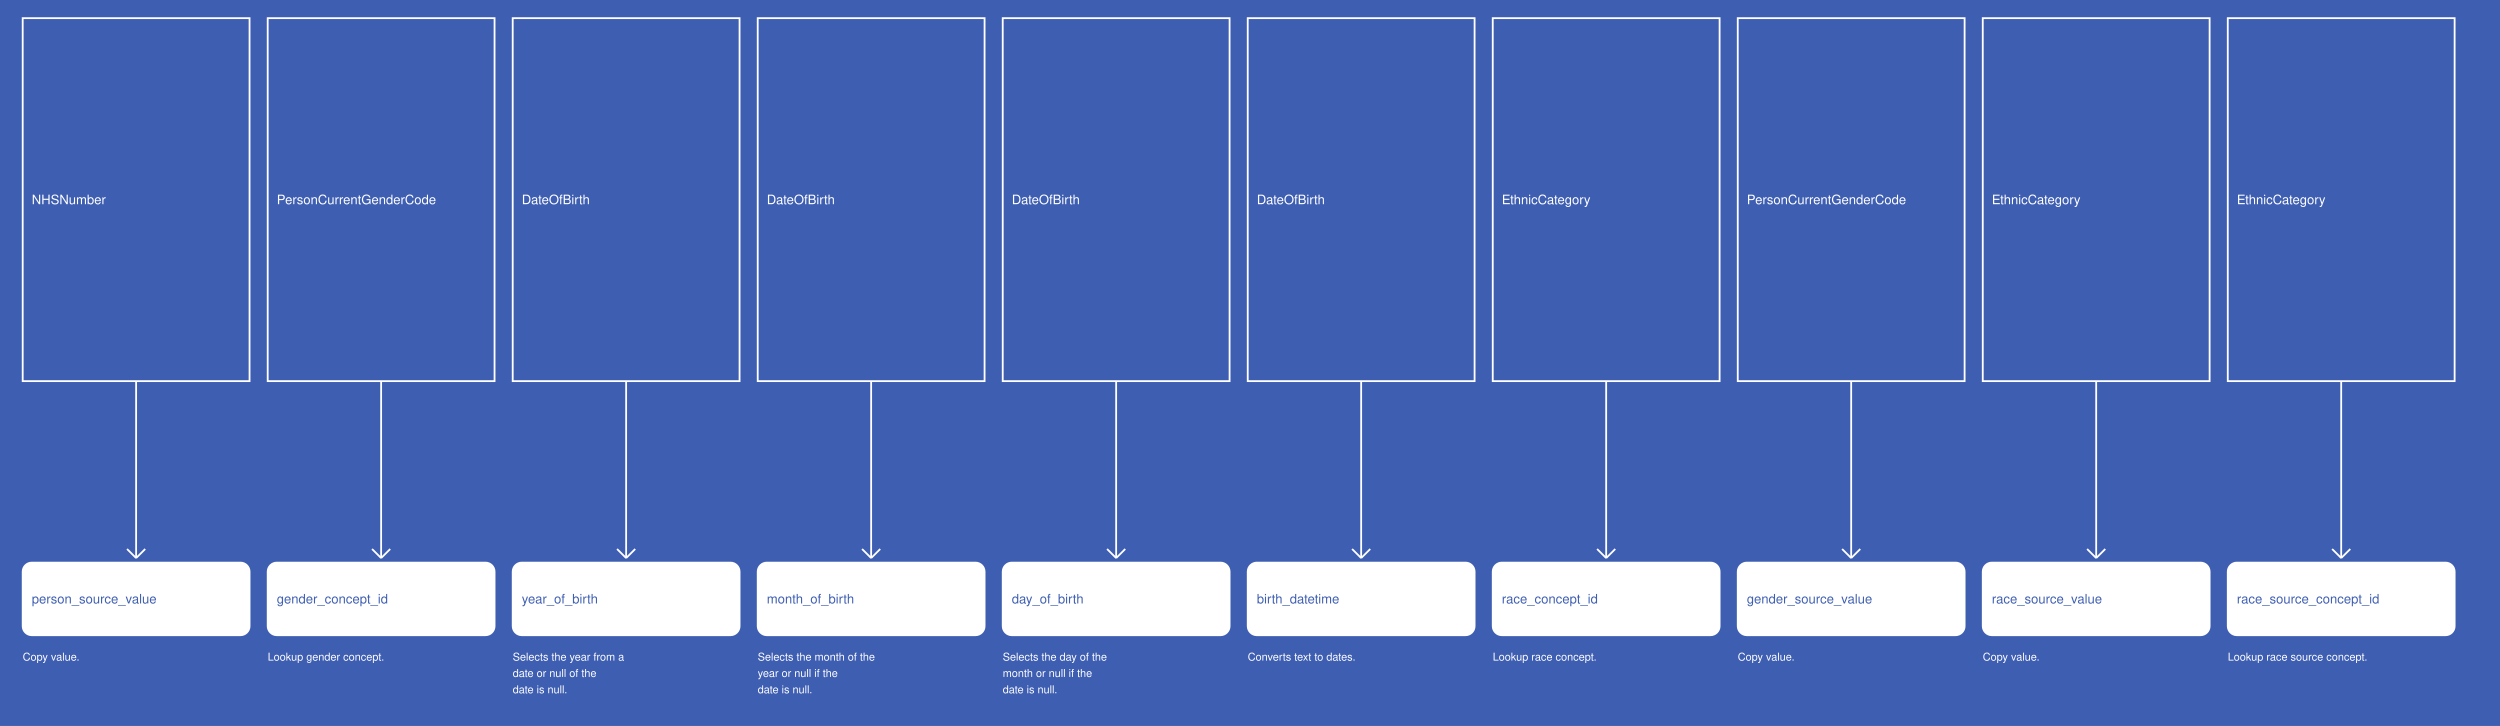
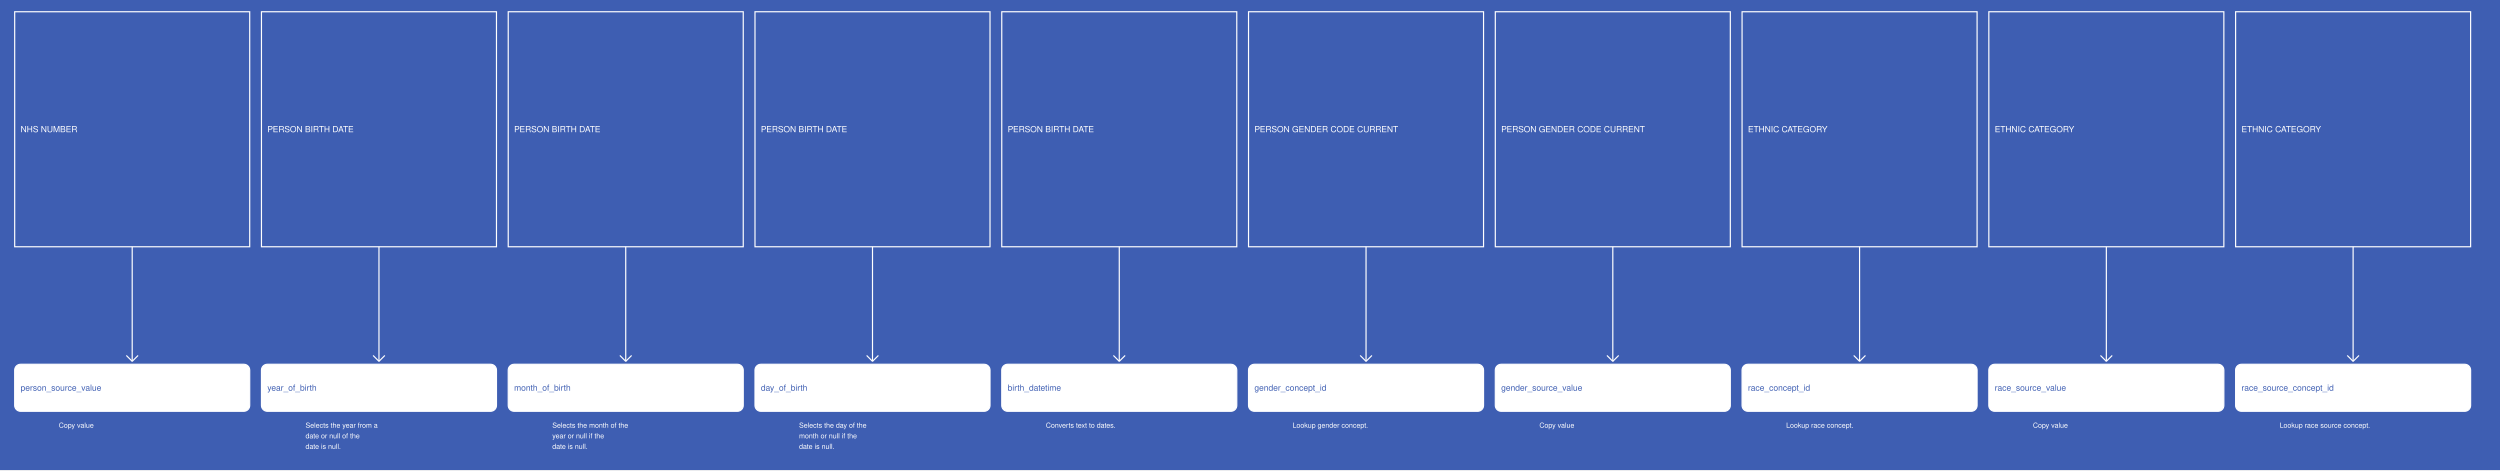
- <svg xmlns="http://www.w3.org/2000/svg" width="2755" height="800">
+ <svg xmlns="http://www.w3.org/2000/svg" width="4255" height="800">
  <rect width="100%" height="100%" fill="#3E5EB2" />
  <g>
-     <rect x="25" y="20" width="250" height="400" fill="#3E5EB2" stroke="white" stroke-width="2" />
-     <text x="35" y="225" fill="white" font-family="Helvetica" font-size="1.2em" text-anchor="start">NHSNumber</text>
+     <rect x="25" y="20" width="400" height="400" fill="#3E5EB2" stroke="white" stroke-width="2" />
+     <text x="35" y="225" fill="white" font-family="Helvetica" font-size="1.2em" text-anchor="start">NHS NUMBER</text>
  </g>
  <g>
-     <line x1="150" y1="420" x2="150" y2="615" stroke="white" stroke-width="2" />
-     <line x1="140" y1="605" x2="150" y2="615" stroke="white" stroke-width="2" />
-     <line x1="160" y1="605" x2="150" y2="615" stroke="white" stroke-width="2" />
-     <text x="25" y="728" fill="white" font-size="1em" font-family="Helvetica">Copy value.</text>
+     <line x1="225" y1="420" x2="225" y2="615" stroke="white" stroke-width="2" />
+     <line x1="215" y1="605" x2="225" y2="615" stroke="white" stroke-width="2" />
+     <line x1="235" y1="605" x2="225" y2="615" stroke="white" stroke-width="2" />
+     <text x="100" y="728" fill="white" font-size="1em" font-family="Helvetica">Copy value</text>
  </g>
  <g>
-     <rect x="25" y="620" width="250" height="80" fill="white" stroke="white" stroke-width="2" rx="10" />
+     <rect x="25" y="620" width="400" height="80" fill="white" stroke="white" stroke-width="2" rx="10" />
    <text x="35" y="665" fill="#3E5EB2" font-family="Helvetica" font-size="1.2em" text-anchor="start">person_source_value</text>
  </g>
  <g>
-     <rect x="295" y="20" width="250" height="400" fill="#3E5EB2" stroke="white" stroke-width="2" />
-     <text x="305" y="225" fill="white" font-family="Helvetica" font-size="1.2em" text-anchor="start">PersonCurrentGenderCode</text>
+     <rect x="445" y="20" width="400" height="400" fill="#3E5EB2" stroke="white" stroke-width="2" />
+     <text x="455" y="225" fill="white" font-family="Helvetica" font-size="1.2em" text-anchor="start">PERSON BIRTH DATE</text>
  </g>
  <g>
-     <line x1="420" y1="420" x2="420" y2="615" stroke="white" stroke-width="2" />
-     <line x1="410" y1="605" x2="420" y2="615" stroke="white" stroke-width="2" />
-     <line x1="430" y1="605" x2="420" y2="615" stroke="white" stroke-width="2" />
-     <text x="295" y="728" fill="white" font-size="1em" font-family="Helvetica">Lookup gender concept.</text>
+     <line x1="645" y1="420" x2="645" y2="615" stroke="white" stroke-width="2" />
+     <line x1="635" y1="605" x2="645" y2="615" stroke="white" stroke-width="2" />
+     <line x1="655" y1="605" x2="645" y2="615" stroke="white" stroke-width="2" />
+     <text x="520" y="728" fill="white" font-size="1em" font-family="Helvetica">Selects the year from a</text>
+     <text x="520" y="746" fill="white" font-size="1em" font-family="Helvetica">date or null of the</text>
+     <text x="520" y="764" fill="white" font-size="1em" font-family="Helvetica">date is null.</text>
  </g>
  <g>
-     <rect x="295" y="620" width="250" height="80" fill="white" stroke="white" stroke-width="2" rx="10" />
-     <text x="305" y="665" fill="#3E5EB2" font-family="Helvetica" font-size="1.2em" text-anchor="start">gender_concept_id</text>
+     <rect x="445" y="620" width="400" height="80" fill="white" stroke="white" stroke-width="2" rx="10" />
+     <text x="455" y="665" fill="#3E5EB2" font-family="Helvetica" font-size="1.2em" text-anchor="start">year_of_birth</text>
  </g>
  <g>
-     <rect x="565" y="20" width="250" height="400" fill="#3E5EB2" stroke="white" stroke-width="2" />
-     <text x="575" y="225" fill="white" font-family="Helvetica" font-size="1.2em" text-anchor="start">DateOfBirth</text>
+     <rect x="865" y="20" width="400" height="400" fill="#3E5EB2" stroke="white" stroke-width="2" />
+     <text x="875" y="225" fill="white" font-family="Helvetica" font-size="1.2em" text-anchor="start">PERSON BIRTH DATE</text>
  </g>
  <g>
-     <line x1="690" y1="420" x2="690" y2="615" stroke="white" stroke-width="2" />
-     <line x1="680" y1="605" x2="690" y2="615" stroke="white" stroke-width="2" />
-     <line x1="700" y1="605" x2="690" y2="615" stroke="white" stroke-width="2" />
-     <text x="565" y="728" fill="white" font-size="1em" font-family="Helvetica">Selects the year from a</text>
-     <text x="565" y="746" fill="white" font-size="1em" font-family="Helvetica">date or null of the</text>
-     <text x="565" y="764" fill="white" font-size="1em" font-family="Helvetica">date is null.</text>
+     <line x1="1065" y1="420" x2="1065" y2="615" stroke="white" stroke-width="2" />
+     <line x1="1055" y1="605" x2="1065" y2="615" stroke="white" stroke-width="2" />
+     <line x1="1075" y1="605" x2="1065" y2="615" stroke="white" stroke-width="2" />
+     <text x="940" y="728" fill="white" font-size="1em" font-family="Helvetica">Selects the month of the</text>
+     <text x="940" y="746" fill="white" font-size="1em" font-family="Helvetica">year or null if the</text>
+     <text x="940" y="764" fill="white" font-size="1em" font-family="Helvetica">date is null.</text>
  </g>
  <g>
-     <rect x="565" y="620" width="250" height="80" fill="white" stroke="white" stroke-width="2" rx="10" />
-     <text x="575" y="665" fill="#3E5EB2" font-family="Helvetica" font-size="1.2em" text-anchor="start">year_of_birth</text>
+     <rect x="865" y="620" width="400" height="80" fill="white" stroke="white" stroke-width="2" rx="10" />
+     <text x="875" y="665" fill="#3E5EB2" font-family="Helvetica" font-size="1.2em" text-anchor="start">month_of_birth</text>
  </g>
  <g>
-     <rect x="835" y="20" width="250" height="400" fill="#3E5EB2" stroke="white" stroke-width="2" />
-     <text x="845" y="225" fill="white" font-family="Helvetica" font-size="1.2em" text-anchor="start">DateOfBirth</text>
+     <rect x="1285" y="20" width="400" height="400" fill="#3E5EB2" stroke="white" stroke-width="2" />
+     <text x="1295" y="225" fill="white" font-family="Helvetica" font-size="1.2em" text-anchor="start">PERSON BIRTH DATE</text>
  </g>
  <g>
-     <line x1="960" y1="420" x2="960" y2="615" stroke="white" stroke-width="2" />
-     <line x1="950" y1="605" x2="960" y2="615" stroke="white" stroke-width="2" />
-     <line x1="970" y1="605" x2="960" y2="615" stroke="white" stroke-width="2" />
-     <text x="835" y="728" fill="white" font-size="1em" font-family="Helvetica">Selects the month of the</text>
-     <text x="835" y="746" fill="white" font-size="1em" font-family="Helvetica">year or null if the</text>
-     <text x="835" y="764" fill="white" font-size="1em" font-family="Helvetica">date is null.</text>
+     <line x1="1485" y1="420" x2="1485" y2="615" stroke="white" stroke-width="2" />
+     <line x1="1475" y1="605" x2="1485" y2="615" stroke="white" stroke-width="2" />
+     <line x1="1495" y1="605" x2="1485" y2="615" stroke="white" stroke-width="2" />
+     <text x="1360" y="728" fill="white" font-size="1em" font-family="Helvetica">Selects the day of the</text>
+     <text x="1360" y="746" fill="white" font-size="1em" font-family="Helvetica">month or null if the</text>
+     <text x="1360" y="764" fill="white" font-size="1em" font-family="Helvetica">date is null.</text>
  </g>
  <g>
-     <rect x="835" y="620" width="250" height="80" fill="white" stroke="white" stroke-width="2" rx="10" />
-     <text x="845" y="665" fill="#3E5EB2" font-family="Helvetica" font-size="1.2em" text-anchor="start">month_of_birth</text>
+     <rect x="1285" y="620" width="400" height="80" fill="white" stroke="white" stroke-width="2" rx="10" />
+     <text x="1295" y="665" fill="#3E5EB2" font-family="Helvetica" font-size="1.2em" text-anchor="start">day_of_birth</text>
  </g>
  <g>
-     <rect x="1105" y="20" width="250" height="400" fill="#3E5EB2" stroke="white" stroke-width="2" />
-     <text x="1115" y="225" fill="white" font-family="Helvetica" font-size="1.2em" text-anchor="start">DateOfBirth</text>
+     <rect x="1705" y="20" width="400" height="400" fill="#3E5EB2" stroke="white" stroke-width="2" />
+     <text x="1715" y="225" fill="white" font-family="Helvetica" font-size="1.2em" text-anchor="start">PERSON BIRTH DATE</text>
  </g>
  <g>
-     <line x1="1230" y1="420" x2="1230" y2="615" stroke="white" stroke-width="2" />
-     <line x1="1220" y1="605" x2="1230" y2="615" stroke="white" stroke-width="2" />
-     <line x1="1240" y1="605" x2="1230" y2="615" stroke="white" stroke-width="2" />
-     <text x="1105" y="728" fill="white" font-size="1em" font-family="Helvetica">Selects the day of the</text>
-     <text x="1105" y="746" fill="white" font-size="1em" font-family="Helvetica">month or null if the</text>
-     <text x="1105" y="764" fill="white" font-size="1em" font-family="Helvetica">date is null.</text>
+     <line x1="1905" y1="420" x2="1905" y2="615" stroke="white" stroke-width="2" />
+     <line x1="1895" y1="605" x2="1905" y2="615" stroke="white" stroke-width="2" />
+     <line x1="1915" y1="605" x2="1905" y2="615" stroke="white" stroke-width="2" />
+     <text x="1780" y="728" fill="white" font-size="1em" font-family="Helvetica">Converts text to dates.</text>
  </g>
  <g>
-     <rect x="1105" y="620" width="250" height="80" fill="white" stroke="white" stroke-width="2" rx="10" />
-     <text x="1115" y="665" fill="#3E5EB2" font-family="Helvetica" font-size="1.2em" text-anchor="start">day_of_birth</text>
+     <rect x="1705" y="620" width="400" height="80" fill="white" stroke="white" stroke-width="2" rx="10" />
+     <text x="1715" y="665" fill="#3E5EB2" font-family="Helvetica" font-size="1.2em" text-anchor="start">birth_datetime</text>
  </g>
  <g>
-     <rect x="1375" y="20" width="250" height="400" fill="#3E5EB2" stroke="white" stroke-width="2" />
-     <text x="1385" y="225" fill="white" font-family="Helvetica" font-size="1.2em" text-anchor="start">DateOfBirth</text>
+     <rect x="2125" y="20" width="400" height="400" fill="#3E5EB2" stroke="white" stroke-width="2" />
+     <text x="2135" y="225" fill="white" font-family="Helvetica" font-size="1.2em" text-anchor="start">PERSON GENDER CODE CURRENT</text>
  </g>
  <g>
-     <line x1="1500" y1="420" x2="1500" y2="615" stroke="white" stroke-width="2" />
-     <line x1="1490" y1="605" x2="1500" y2="615" stroke="white" stroke-width="2" />
-     <line x1="1510" y1="605" x2="1500" y2="615" stroke="white" stroke-width="2" />
-     <text x="1375" y="728" fill="white" font-size="1em" font-family="Helvetica">Converts text to dates.</text>
+     <line x1="2325" y1="420" x2="2325" y2="615" stroke="white" stroke-width="2" />
+     <line x1="2315" y1="605" x2="2325" y2="615" stroke="white" stroke-width="2" />
+     <line x1="2335" y1="605" x2="2325" y2="615" stroke="white" stroke-width="2" />
+     <text x="2200" y="728" fill="white" font-size="1em" font-family="Helvetica">Lookup gender concept.</text>
  </g>
  <g>
-     <rect x="1375" y="620" width="250" height="80" fill="white" stroke="white" stroke-width="2" rx="10" />
-     <text x="1385" y="665" fill="#3E5EB2" font-family="Helvetica" font-size="1.2em" text-anchor="start">birth_datetime</text>
+     <rect x="2125" y="620" width="400" height="80" fill="white" stroke="white" stroke-width="2" rx="10" />
+     <text x="2135" y="665" fill="#3E5EB2" font-family="Helvetica" font-size="1.2em" text-anchor="start">gender_concept_id</text>
  </g>
  <g>
-     <rect x="1645" y="20" width="250" height="400" fill="#3E5EB2" stroke="white" stroke-width="2" />
-     <text x="1655" y="225" fill="white" font-family="Helvetica" font-size="1.2em" text-anchor="start">EthnicCategory</text>
+     <rect x="2545" y="20" width="400" height="400" fill="#3E5EB2" stroke="white" stroke-width="2" />
+     <text x="2555" y="225" fill="white" font-family="Helvetica" font-size="1.2em" text-anchor="start">PERSON GENDER CODE CURRENT</text>
  </g>
  <g>
-     <line x1="1770" y1="420" x2="1770" y2="615" stroke="white" stroke-width="2" />
-     <line x1="1760" y1="605" x2="1770" y2="615" stroke="white" stroke-width="2" />
-     <line x1="1780" y1="605" x2="1770" y2="615" stroke="white" stroke-width="2" />
-     <text x="1645" y="728" fill="white" font-size="1em" font-family="Helvetica">Lookup race concept.</text>
+     <line x1="2745" y1="420" x2="2745" y2="615" stroke="white" stroke-width="2" />
+     <line x1="2735" y1="605" x2="2745" y2="615" stroke="white" stroke-width="2" />
+     <line x1="2755" y1="605" x2="2745" y2="615" stroke="white" stroke-width="2" />
+     <text x="2620" y="728" fill="white" font-size="1em" font-family="Helvetica">Copy value</text>
  </g>
  <g>
-     <rect x="1645" y="620" width="250" height="80" fill="white" stroke="white" stroke-width="2" rx="10" />
-     <text x="1655" y="665" fill="#3E5EB2" font-family="Helvetica" font-size="1.2em" text-anchor="start">race_concept_id</text>
+     <rect x="2545" y="620" width="400" height="80" fill="white" stroke="white" stroke-width="2" rx="10" />
+     <text x="2555" y="665" fill="#3E5EB2" font-family="Helvetica" font-size="1.2em" text-anchor="start">gender_source_value</text>
  </g>
  <g>
-     <rect x="1915" y="20" width="250" height="400" fill="#3E5EB2" stroke="white" stroke-width="2" />
-     <text x="1925" y="225" fill="white" font-family="Helvetica" font-size="1.2em" text-anchor="start">PersonCurrentGenderCode</text>
+     <rect x="2965" y="20" width="400" height="400" fill="#3E5EB2" stroke="white" stroke-width="2" />
+     <text x="2975" y="225" fill="white" font-family="Helvetica" font-size="1.2em" text-anchor="start">ETHNIC CATEGORY</text>
  </g>
  <g>
-     <line x1="2040" y1="420" x2="2040" y2="615" stroke="white" stroke-width="2" />
-     <line x1="2030" y1="605" x2="2040" y2="615" stroke="white" stroke-width="2" />
-     <line x1="2050" y1="605" x2="2040" y2="615" stroke="white" stroke-width="2" />
-     <text x="1915" y="728" fill="white" font-size="1em" font-family="Helvetica">Copy value.</text>
+     <line x1="3165" y1="420" x2="3165" y2="615" stroke="white" stroke-width="2" />
+     <line x1="3155" y1="605" x2="3165" y2="615" stroke="white" stroke-width="2" />
+     <line x1="3175" y1="605" x2="3165" y2="615" stroke="white" stroke-width="2" />
+     <text x="3040" y="728" fill="white" font-size="1em" font-family="Helvetica">Lookup race concept.</text>
  </g>
  <g>
-     <rect x="1915" y="620" width="250" height="80" fill="white" stroke="white" stroke-width="2" rx="10" />
-     <text x="1925" y="665" fill="#3E5EB2" font-family="Helvetica" font-size="1.2em" text-anchor="start">gender_source_value</text>
+     <rect x="2965" y="620" width="400" height="80" fill="white" stroke="white" stroke-width="2" rx="10" />
+     <text x="2975" y="665" fill="#3E5EB2" font-family="Helvetica" font-size="1.2em" text-anchor="start">race_concept_id</text>
  </g>
  <g>
-     <rect x="2185" y="20" width="250" height="400" fill="#3E5EB2" stroke="white" stroke-width="2" />
-     <text x="2195" y="225" fill="white" font-family="Helvetica" font-size="1.2em" text-anchor="start">EthnicCategory</text>
+     <rect x="3385" y="20" width="400" height="400" fill="#3E5EB2" stroke="white" stroke-width="2" />
+     <text x="3395" y="225" fill="white" font-family="Helvetica" font-size="1.2em" text-anchor="start">ETHNIC CATEGORY</text>
  </g>
  <g>
-     <line x1="2310" y1="420" x2="2310" y2="615" stroke="white" stroke-width="2" />
-     <line x1="2300" y1="605" x2="2310" y2="615" stroke="white" stroke-width="2" />
-     <line x1="2320" y1="605" x2="2310" y2="615" stroke="white" stroke-width="2" />
-     <text x="2185" y="728" fill="white" font-size="1em" font-family="Helvetica">Copy value.</text>
+     <line x1="3585" y1="420" x2="3585" y2="615" stroke="white" stroke-width="2" />
+     <line x1="3575" y1="605" x2="3585" y2="615" stroke="white" stroke-width="2" />
+     <line x1="3595" y1="605" x2="3585" y2="615" stroke="white" stroke-width="2" />
+     <text x="3460" y="728" fill="white" font-size="1em" font-family="Helvetica">Copy value</text>
  </g>
  <g>
-     <rect x="2185" y="620" width="250" height="80" fill="white" stroke="white" stroke-width="2" rx="10" />
-     <text x="2195" y="665" fill="#3E5EB2" font-family="Helvetica" font-size="1.2em" text-anchor="start">race_source_value</text>
+     <rect x="3385" y="620" width="400" height="80" fill="white" stroke="white" stroke-width="2" rx="10" />
+     <text x="3395" y="665" fill="#3E5EB2" font-family="Helvetica" font-size="1.2em" text-anchor="start">race_source_value</text>
  </g>
  <g>
-     <rect x="2455" y="20" width="250" height="400" fill="#3E5EB2" stroke="white" stroke-width="2" />
-     <text x="2465" y="225" fill="white" font-family="Helvetica" font-size="1.2em" text-anchor="start">EthnicCategory</text>
+     <rect x="3805" y="20" width="400" height="400" fill="#3E5EB2" stroke="white" stroke-width="2" />
+     <text x="3815" y="225" fill="white" font-family="Helvetica" font-size="1.2em" text-anchor="start">ETHNIC CATEGORY</text>
  </g>
  <g>
-     <line x1="2580" y1="420" x2="2580" y2="615" stroke="white" stroke-width="2" />
-     <line x1="2570" y1="605" x2="2580" y2="615" stroke="white" stroke-width="2" />
-     <line x1="2590" y1="605" x2="2580" y2="615" stroke="white" stroke-width="2" />
-     <text x="2455" y="728" fill="white" font-size="1em" font-family="Helvetica">Lookup race source concept.</text>
+     <line x1="4005" y1="420" x2="4005" y2="615" stroke="white" stroke-width="2" />
+     <line x1="3995" y1="605" x2="4005" y2="615" stroke="white" stroke-width="2" />
+     <line x1="4015" y1="605" x2="4005" y2="615" stroke="white" stroke-width="2" />
+     <text x="3880" y="728" fill="white" font-size="1em" font-family="Helvetica">Lookup race source concept.</text>
  </g>
  <g>
-     <rect x="2455" y="620" width="250" height="80" fill="white" stroke="white" stroke-width="2" rx="10" />
-     <text x="2465" y="665" fill="#3E5EB2" font-family="Helvetica" font-size="1.2em" text-anchor="start">race_source_concept_id</text>
+     <rect x="3805" y="620" width="400" height="80" fill="white" stroke="white" stroke-width="2" rx="10" />
+     <text x="3815" y="665" fill="#3E5EB2" font-family="Helvetica" font-size="1.2em" text-anchor="start">race_source_concept_id</text>
  </g>
</svg>
